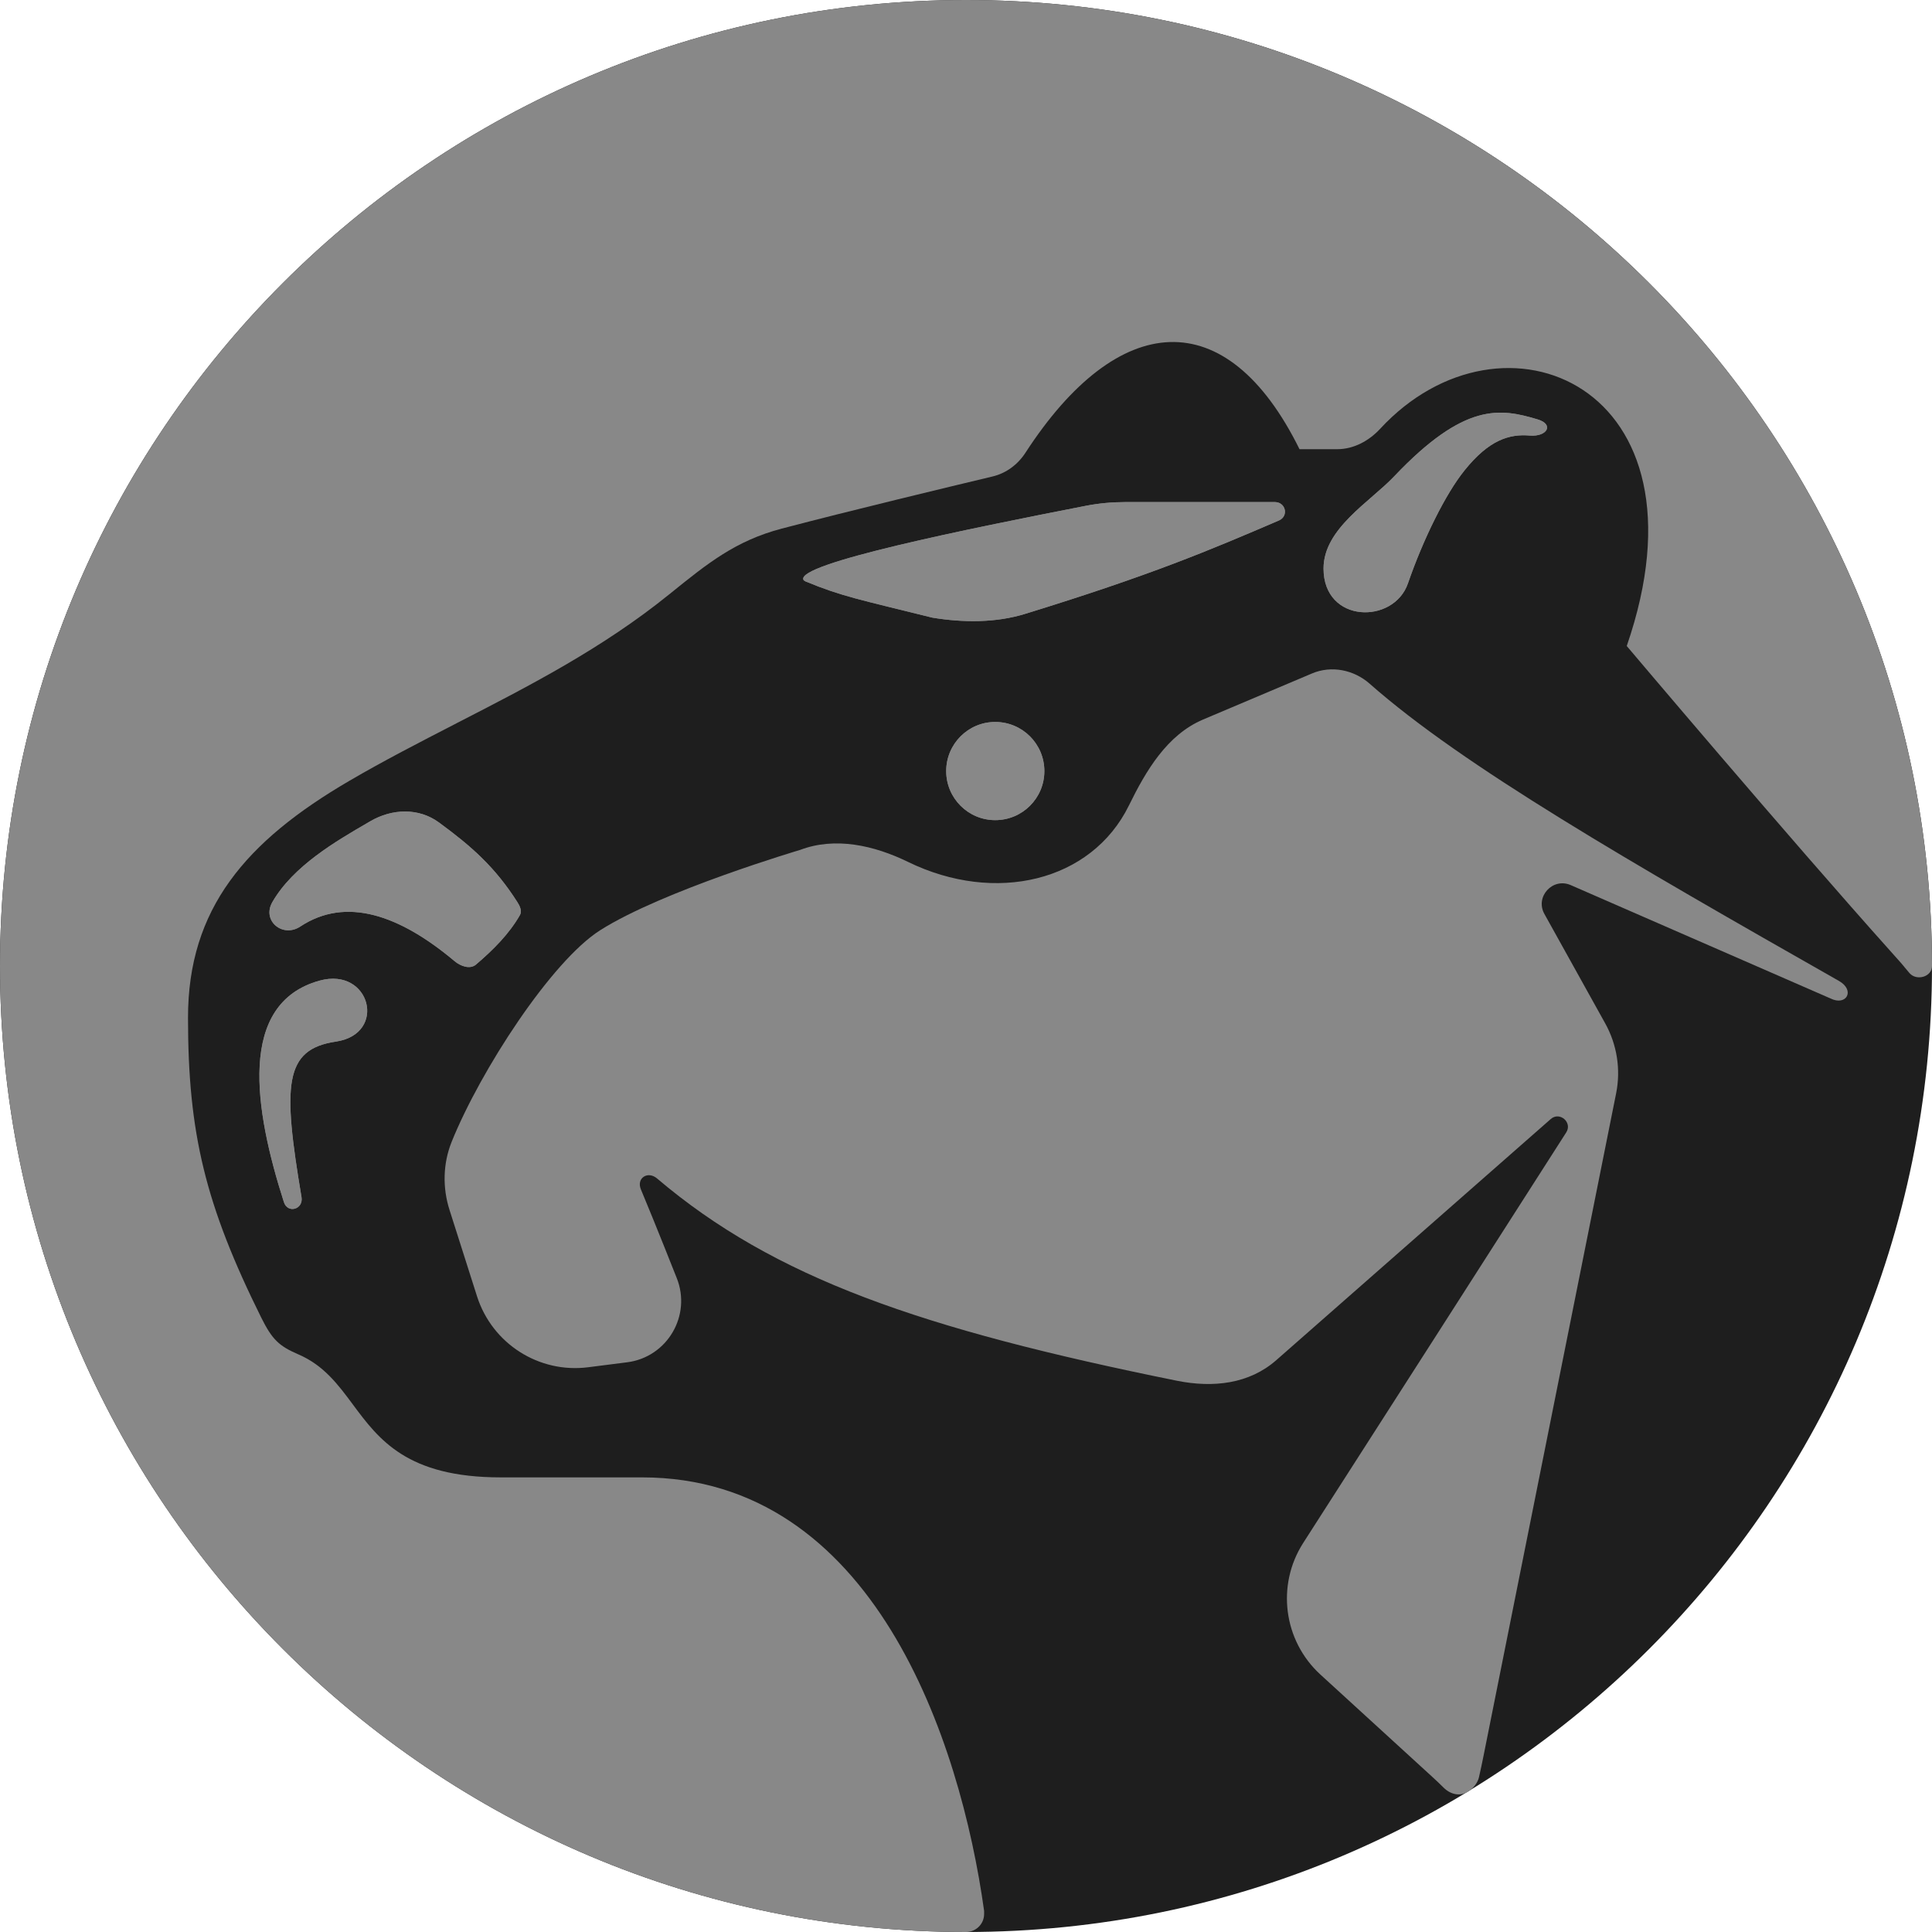
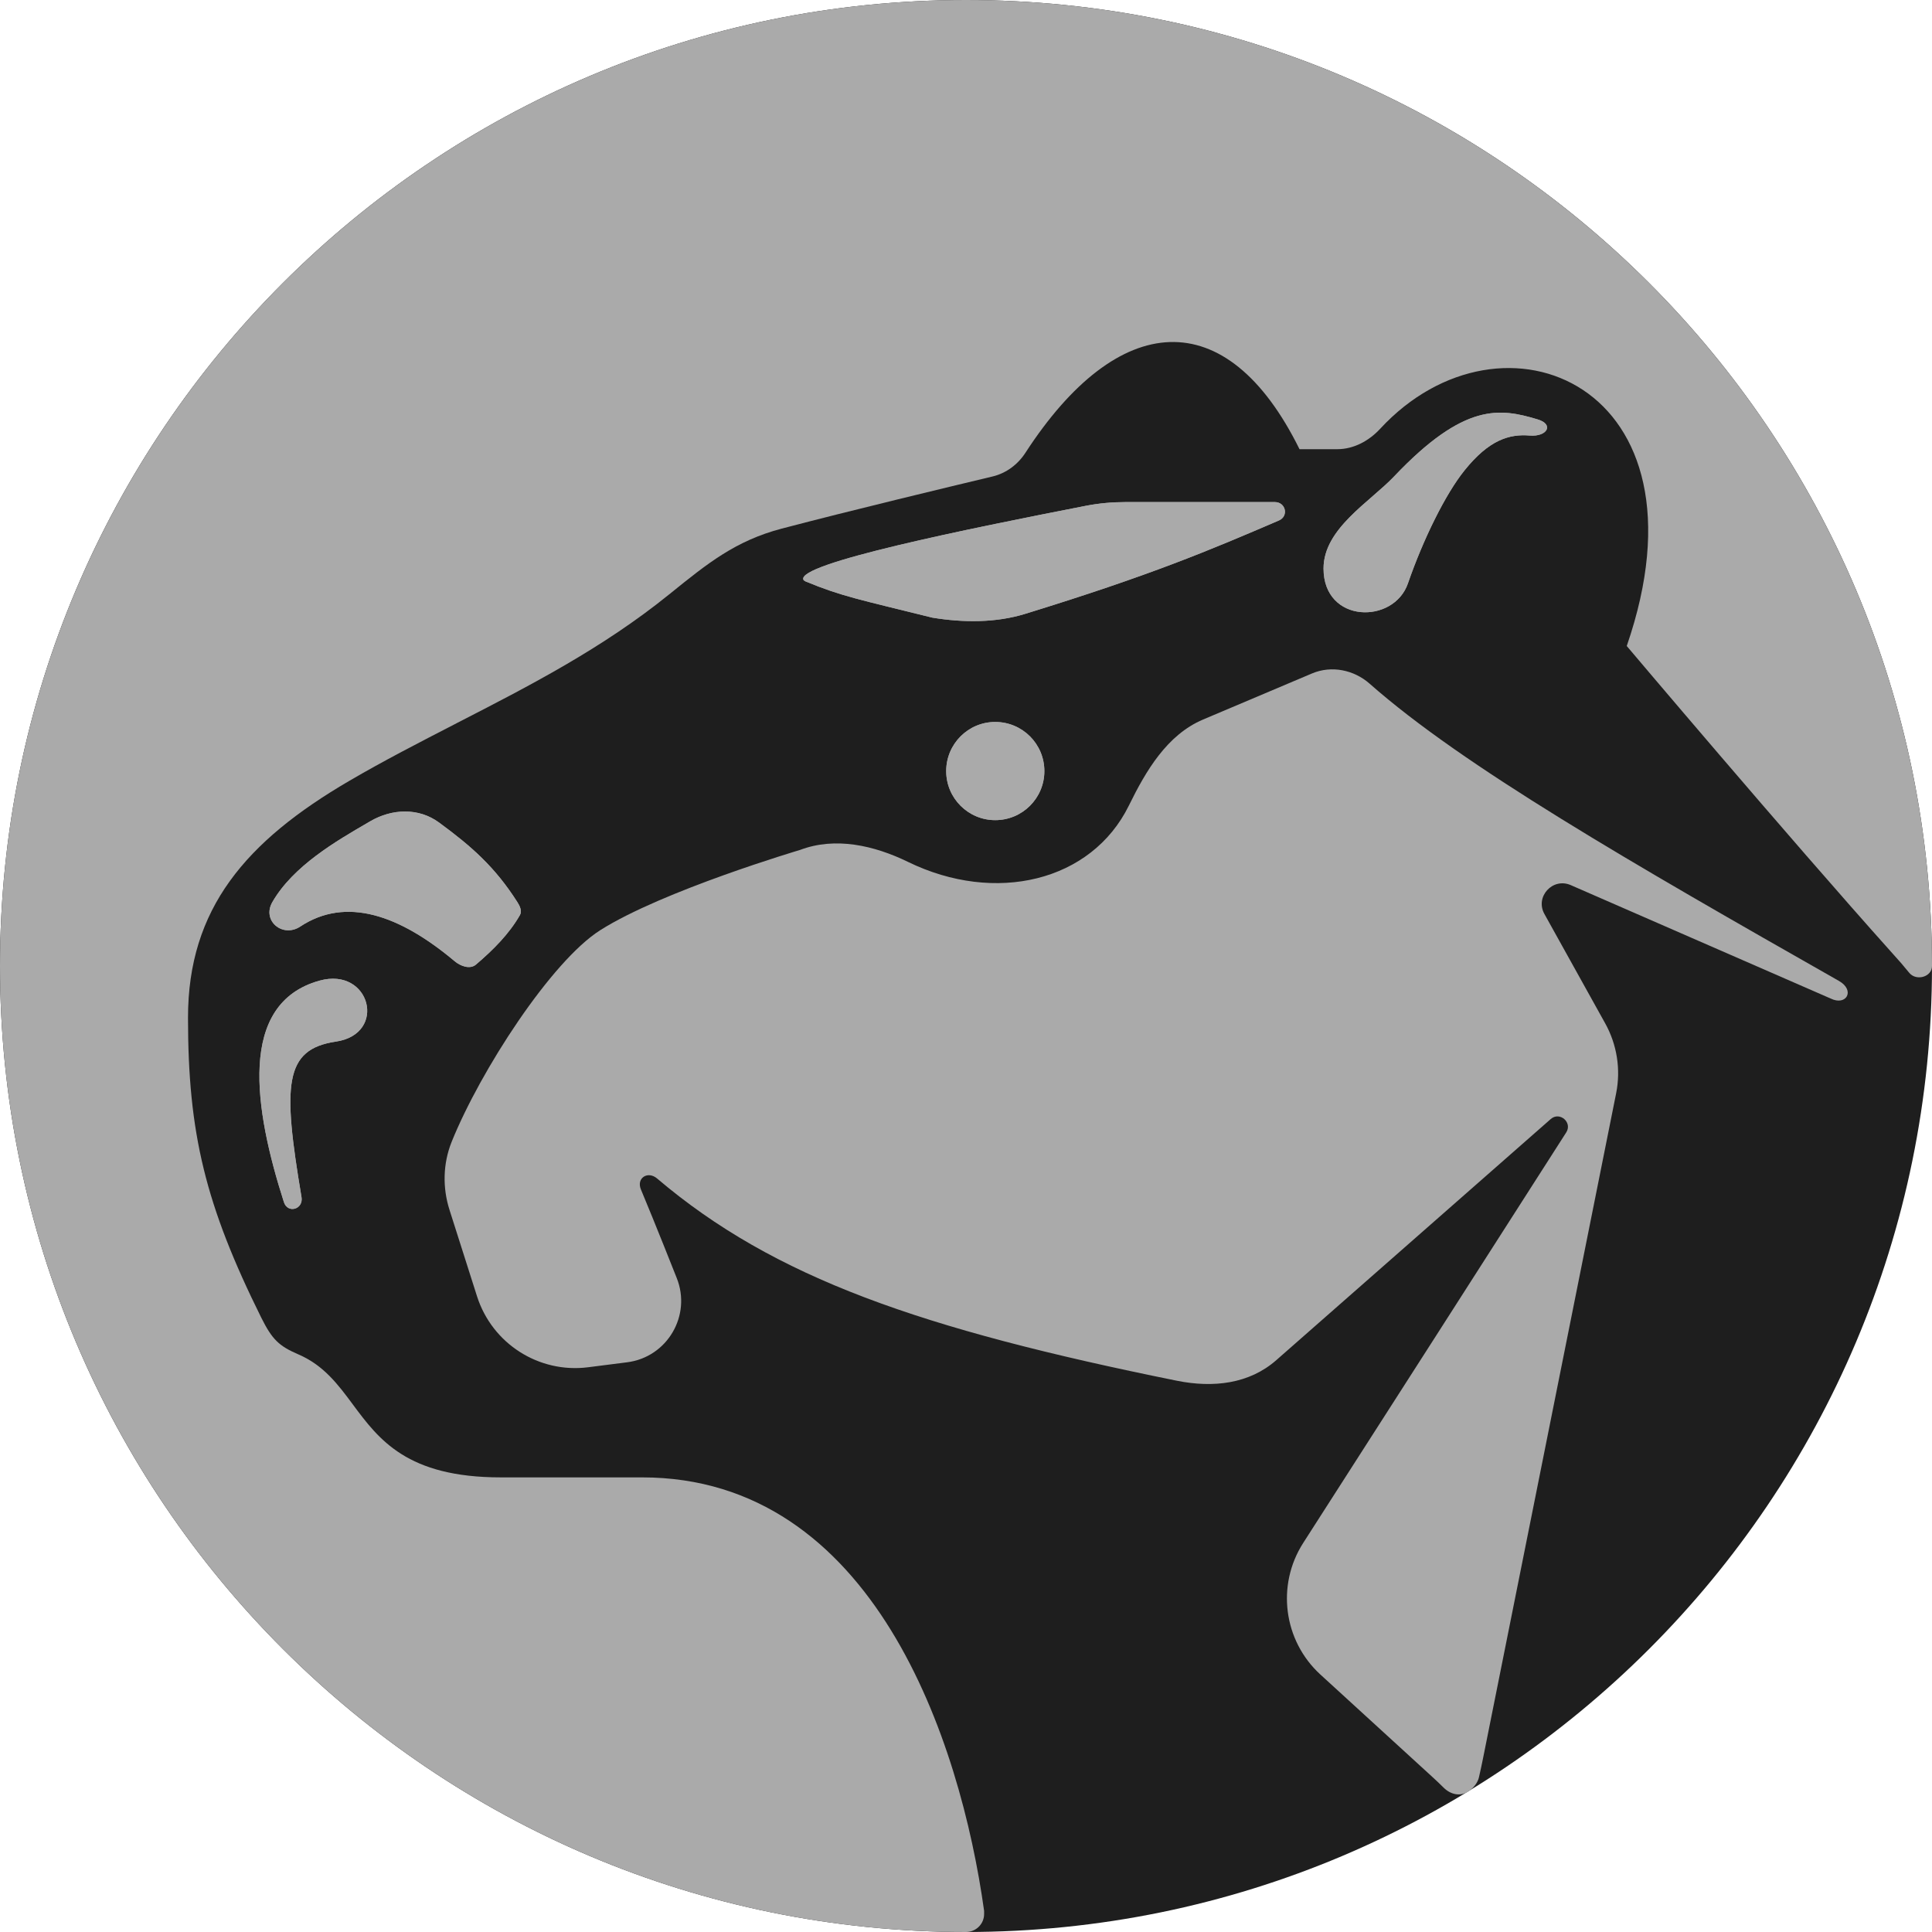
<svg xmlns="http://www.w3.org/2000/svg" width="16" height="16" viewBox="0 0 16 16" fill="none">
  <circle cx="8" cy="8" r="8" fill="#1E1E1E" />
-   <path d="M10.866 5.577C11.027 5.509 11.213 5.547 11.344 5.663C12.114 6.343 13.504 7.143 15.23 8.124C15.366 8.202 15.291 8.334 15.16 8.269L13.008 7.33C12.858 7.265 12.711 7.427 12.79 7.569L13.293 8.474C13.391 8.65 13.424 8.856 13.384 9.055L12.285 14.546C12.275 14.596 12.262 14.658 12.248 14.719C12.238 14.765 12.199 14.812 12.159 14.837C12.091 14.88 12.012 14.861 11.955 14.804C11.923 14.773 11.893 14.743 11.857 14.711L10.934 13.867C10.629 13.587 10.569 13.128 10.792 12.779L11.882 11.079L12.971 9.378C13.024 9.295 12.916 9.202 12.842 9.268L10.57 11.264C10.346 11.461 10.048 11.495 9.748 11.435C7.627 11.006 6.411 10.583 5.442 9.76C5.365 9.694 5.268 9.756 5.308 9.851C5.427 10.135 5.604 10.583 5.604 10.583C5.729 10.894 5.526 11.24 5.193 11.282L4.871 11.323C4.464 11.375 4.077 11.129 3.951 10.737L3.723 10.021C3.664 9.837 3.668 9.637 3.74 9.457C3.979 8.864 4.567 7.96 4.97 7.704C5.487 7.376 6.625 7.039 6.625 7.039C6.917 6.928 7.239 7.001 7.52 7.138C8.242 7.49 9.039 7.302 9.349 6.671C9.491 6.381 9.666 6.085 9.963 5.959L10.866 5.577Z" fill="#888888" />
-   <path d="M2.647 8.121C3.068 8.005 3.21 8.563 2.782 8.626C2.352 8.69 2.34 8.981 2.497 9.914C2.514 10.016 2.382 10.053 2.351 9.955C2.106 9.19 1.963 8.31 2.647 8.121Z" fill="#888888" />
-   <path d="M3.067 6.801C3.247 6.696 3.468 6.688 3.636 6.812C3.906 7.01 4.099 7.18 4.284 7.47C4.305 7.502 4.325 7.545 4.306 7.578C4.216 7.735 4.085 7.866 3.942 7.988C3.893 8.03 3.815 8.002 3.766 7.961C3.309 7.577 2.866 7.423 2.487 7.673C2.341 7.77 2.166 7.625 2.256 7.47C2.429 7.171 2.781 6.967 3.055 6.808C3.059 6.805 3.063 6.803 3.067 6.801Z" fill="#888888" />
-   <path d="M8.242 5.979C8.467 5.979 8.649 6.161 8.649 6.386C8.649 6.61 8.467 6.792 8.242 6.792C8.018 6.792 7.836 6.61 7.836 6.386C7.836 6.161 8.018 5.979 8.242 5.979Z" fill="#888888" />
-   <path d="M10.559 4.158C10.648 4.159 10.674 4.274 10.592 4.31C10.015 4.558 9.531 4.763 8.492 5.083C8.247 5.159 7.977 5.157 7.721 5.115C7.114 4.964 6.971 4.939 6.671 4.815C6.665 4.812 6.658 4.808 6.654 4.802C6.586 4.668 8.025 4.378 8.992 4.189C9.1 4.168 9.209 4.158 9.318 4.158H10.559Z" fill="#888888" />
-   <path d="M11.546 3.945C12.129 3.331 12.423 3.38 12.733 3.473C12.873 3.514 12.813 3.619 12.668 3.607C12.5 3.593 12.332 3.642 12.129 3.895C11.972 4.089 11.786 4.466 11.66 4.831C11.543 5.172 10.961 5.165 10.961 4.708C10.961 4.378 11.344 4.158 11.546 3.945Z" fill="#888888" />
-   <path d="M2.782 8.626C3.21 8.563 3.068 8.005 2.647 8.121C1.963 8.31 2.106 9.19 2.351 9.955C2.382 10.053 2.514 10.016 2.497 9.914C2.34 8.981 2.352 8.69 2.782 8.626ZM3.636 6.812C3.468 6.688 3.247 6.696 3.067 6.801L3.055 6.808C2.781 6.967 2.429 7.171 2.256 7.47C2.166 7.625 2.341 7.77 2.487 7.673C2.866 7.423 3.309 7.577 3.766 7.961C3.815 8.002 3.893 8.03 3.942 7.988C4.085 7.866 4.216 7.735 4.306 7.578C4.325 7.545 4.305 7.502 4.284 7.47C4.099 7.18 3.906 7.01 3.636 6.812ZM8.649 6.386C8.649 6.161 8.467 5.979 8.242 5.979C8.018 5.979 7.836 6.161 7.836 6.386C7.836 6.61 8.018 6.792 8.242 6.792C8.467 6.792 8.649 6.61 8.649 6.386ZM10.592 4.31C10.674 4.274 10.648 4.159 10.559 4.158H9.318C9.209 4.158 9.1 4.168 8.992 4.189C8.025 4.378 6.586 4.668 6.654 4.802C6.658 4.808 6.665 4.812 6.671 4.815C6.971 4.939 7.114 4.964 7.721 5.115C7.977 5.157 8.247 5.159 8.492 5.083C9.531 4.763 10.015 4.558 10.592 4.31ZM12.733 3.473C12.423 3.38 12.129 3.331 11.546 3.945C11.344 4.158 10.961 4.378 10.961 4.708C10.961 5.165 11.543 5.172 11.66 4.831C11.786 4.466 11.972 4.089 12.129 3.895C12.332 3.642 12.5 3.593 12.668 3.607C12.813 3.619 12.873 3.514 12.733 3.473Z" fill-rule="evenodd" clip-rule="evenodd" fill="#888888" />
-   <path d="M0 8C0 12.418 3.582 16 8 16C8.083 16 8.15 15.933 8.15 15.851V15.825C7.954 14.416 7.235 12.235 5.317 12.235H4.147C3.371 12.235 3.138 11.922 2.922 11.631C2.799 11.465 2.68 11.306 2.47 11.216C2.31 11.147 2.254 11.093 2.164 10.913C1.7 9.978 1.557 9.383 1.557 8.43C1.556 7.525 2.037 6.966 2.894 6.466C3.178 6.3 3.472 6.149 3.767 5.997L3.784 5.988C4.384 5.68 4.991 5.368 5.541 4.923L5.554 4.913L5.556 4.911C5.858 4.667 6.092 4.478 6.473 4.378C7.047 4.227 7.864 4.031 8.22 3.946C8.333 3.919 8.429 3.847 8.492 3.75C9.258 2.569 10.157 2.495 10.762 3.72H11.075C11.211 3.72 11.337 3.651 11.429 3.552C12.441 2.456 14.217 3.188 13.472 5.35C13.472 5.35 14.796 6.917 15.673 7.896C15.719 7.946 15.766 8 15.812 8.057C15.87 8.127 16 8.091 16 8C16 3.582 12.418 0 8 0C3.582 0 0 3.582 0 8Z" fill="#888888" />
+   <path d="M10.866 5.577C11.027 5.509 11.213 5.547 11.344 5.663C12.114 6.343 13.504 7.143 15.23 8.124C15.366 8.202 15.291 8.334 15.16 8.269L13.008 7.33C12.858 7.265 12.711 7.427 12.79 7.569L13.293 8.474C13.391 8.65 13.424 8.856 13.384 9.055L12.285 14.546C12.275 14.596 12.262 14.658 12.248 14.719C12.238 14.765 12.199 14.812 12.159 14.837C12.091 14.88 12.012 14.861 11.955 14.804C11.923 14.773 11.893 14.743 11.857 14.711L10.934 13.867C10.629 13.587 10.569 13.128 10.792 12.779L11.882 11.079L12.971 9.378C13.024 9.295 12.916 9.202 12.842 9.268L10.57 11.264C10.346 11.461 10.048 11.495 9.748 11.435C7.627 11.006 6.411 10.583 5.442 9.76C5.365 9.694 5.268 9.756 5.308 9.851C5.427 10.135 5.604 10.583 5.604 10.583C5.729 10.894 5.526 11.24 5.193 11.282L4.871 11.323C4.464 11.375 4.077 11.129 3.951 10.737L3.723 10.021C3.664 9.837 3.668 9.637 3.74 9.457C3.979 8.864 4.567 7.96 4.97 7.704C5.487 7.376 6.625 7.039 6.625 7.039C6.917 6.928 7.239 7.001 7.52 7.138C8.242 7.49 9.039 7.302 9.349 6.671C9.491 6.381 9.666 6.085 9.963 5.959L10.866 5.577Z" fill="#AAAAAA" />
+   <path d="M2.647 8.121C3.068 8.005 3.21 8.563 2.782 8.626C2.352 8.69 2.34 8.981 2.497 9.914C2.514 10.016 2.382 10.053 2.351 9.955C2.106 9.19 1.963 8.31 2.647 8.121Z" fill="#AAAAAA" />
+   <path d="M3.067 6.801C3.247 6.696 3.468 6.688 3.636 6.812C3.906 7.01 4.099 7.18 4.284 7.47C4.305 7.502 4.325 7.545 4.306 7.578C4.216 7.735 4.085 7.866 3.942 7.988C3.893 8.03 3.815 8.002 3.766 7.961C3.309 7.577 2.866 7.423 2.487 7.673C2.341 7.77 2.166 7.625 2.256 7.47C2.429 7.171 2.781 6.967 3.055 6.808C3.059 6.805 3.063 6.803 3.067 6.801Z" fill="#AAAAAA" />
+   <path d="M8.242 5.979C8.467 5.979 8.649 6.161 8.649 6.386C8.649 6.61 8.467 6.792 8.242 6.792C8.018 6.792 7.836 6.61 7.836 6.386C7.836 6.161 8.018 5.979 8.242 5.979Z" fill="#AAAAAA" />
+   <path d="M10.559 4.158C10.648 4.159 10.674 4.274 10.592 4.31C10.015 4.558 9.531 4.763 8.492 5.083C8.247 5.159 7.977 5.157 7.721 5.115C7.114 4.964 6.971 4.939 6.671 4.815C6.665 4.812 6.658 4.808 6.654 4.802C6.586 4.668 8.025 4.378 8.992 4.189C9.1 4.168 9.209 4.158 9.318 4.158H10.559Z" fill="#AAAAAA" />
+   <path d="M11.546 3.945C12.129 3.331 12.423 3.38 12.733 3.473C12.873 3.514 12.813 3.619 12.668 3.607C12.5 3.593 12.332 3.642 12.129 3.895C11.972 4.089 11.786 4.466 11.66 4.831C11.543 5.172 10.961 5.165 10.961 4.708C10.961 4.378 11.344 4.158 11.546 3.945Z" fill="#AAAAAA" />
+   <path d="M2.782 8.626C3.21 8.563 3.068 8.005 2.647 8.121C1.963 8.31 2.106 9.19 2.351 9.955C2.382 10.053 2.514 10.016 2.497 9.914C2.34 8.981 2.352 8.69 2.782 8.626ZM3.636 6.812C3.468 6.688 3.247 6.696 3.067 6.801L3.055 6.808C2.781 6.967 2.429 7.171 2.256 7.47C2.166 7.625 2.341 7.77 2.487 7.673C2.866 7.423 3.309 7.577 3.766 7.961C3.815 8.002 3.893 8.03 3.942 7.988C4.085 7.866 4.216 7.735 4.306 7.578C4.325 7.545 4.305 7.502 4.284 7.47C4.099 7.18 3.906 7.01 3.636 6.812ZM8.649 6.386C8.649 6.161 8.467 5.979 8.242 5.979C8.018 5.979 7.836 6.161 7.836 6.386C7.836 6.61 8.018 6.792 8.242 6.792C8.467 6.792 8.649 6.61 8.649 6.386ZM10.592 4.31C10.674 4.274 10.648 4.159 10.559 4.158H9.318C9.209 4.158 9.1 4.168 8.992 4.189C8.025 4.378 6.586 4.668 6.654 4.802C6.658 4.808 6.665 4.812 6.671 4.815C6.971 4.939 7.114 4.964 7.721 5.115C7.977 5.157 8.247 5.159 8.492 5.083C9.531 4.763 10.015 4.558 10.592 4.31ZM12.733 3.473C12.423 3.38 12.129 3.331 11.546 3.945C11.344 4.158 10.961 4.378 10.961 4.708C10.961 5.165 11.543 5.172 11.66 4.831C11.786 4.466 11.972 4.089 12.129 3.895C12.332 3.642 12.5 3.593 12.668 3.607C12.813 3.619 12.873 3.514 12.733 3.473Z" fill-rule="evenodd" clip-rule="evenodd" fill="#AAAAAA" />
+   <path d="M0 8C0 12.418 3.582 16 8 16C8.083 16 8.15 15.933 8.15 15.851V15.825C7.954 14.416 7.235 12.235 5.317 12.235H4.147C3.371 12.235 3.138 11.922 2.922 11.631C2.799 11.465 2.68 11.306 2.47 11.216C2.31 11.147 2.254 11.093 2.164 10.913C1.7 9.978 1.557 9.383 1.557 8.43C1.556 7.525 2.037 6.966 2.894 6.466C3.178 6.3 3.472 6.149 3.767 5.997L3.784 5.988C4.384 5.68 4.991 5.368 5.541 4.923L5.554 4.913L5.556 4.911C5.858 4.667 6.092 4.478 6.473 4.378C7.047 4.227 7.864 4.031 8.22 3.946C8.333 3.919 8.429 3.847 8.492 3.75C9.258 2.569 10.157 2.495 10.762 3.72H11.075C11.211 3.72 11.337 3.651 11.429 3.552C12.441 2.456 14.217 3.188 13.472 5.35C13.472 5.35 14.796 6.917 15.673 7.896C15.719 7.946 15.766 8 15.812 8.057C15.87 8.127 16 8.091 16 8C16 3.582 12.418 0 8 0C3.582 0 0 3.582 0 8Z" fill="#AAAAAA" />
</svg>
